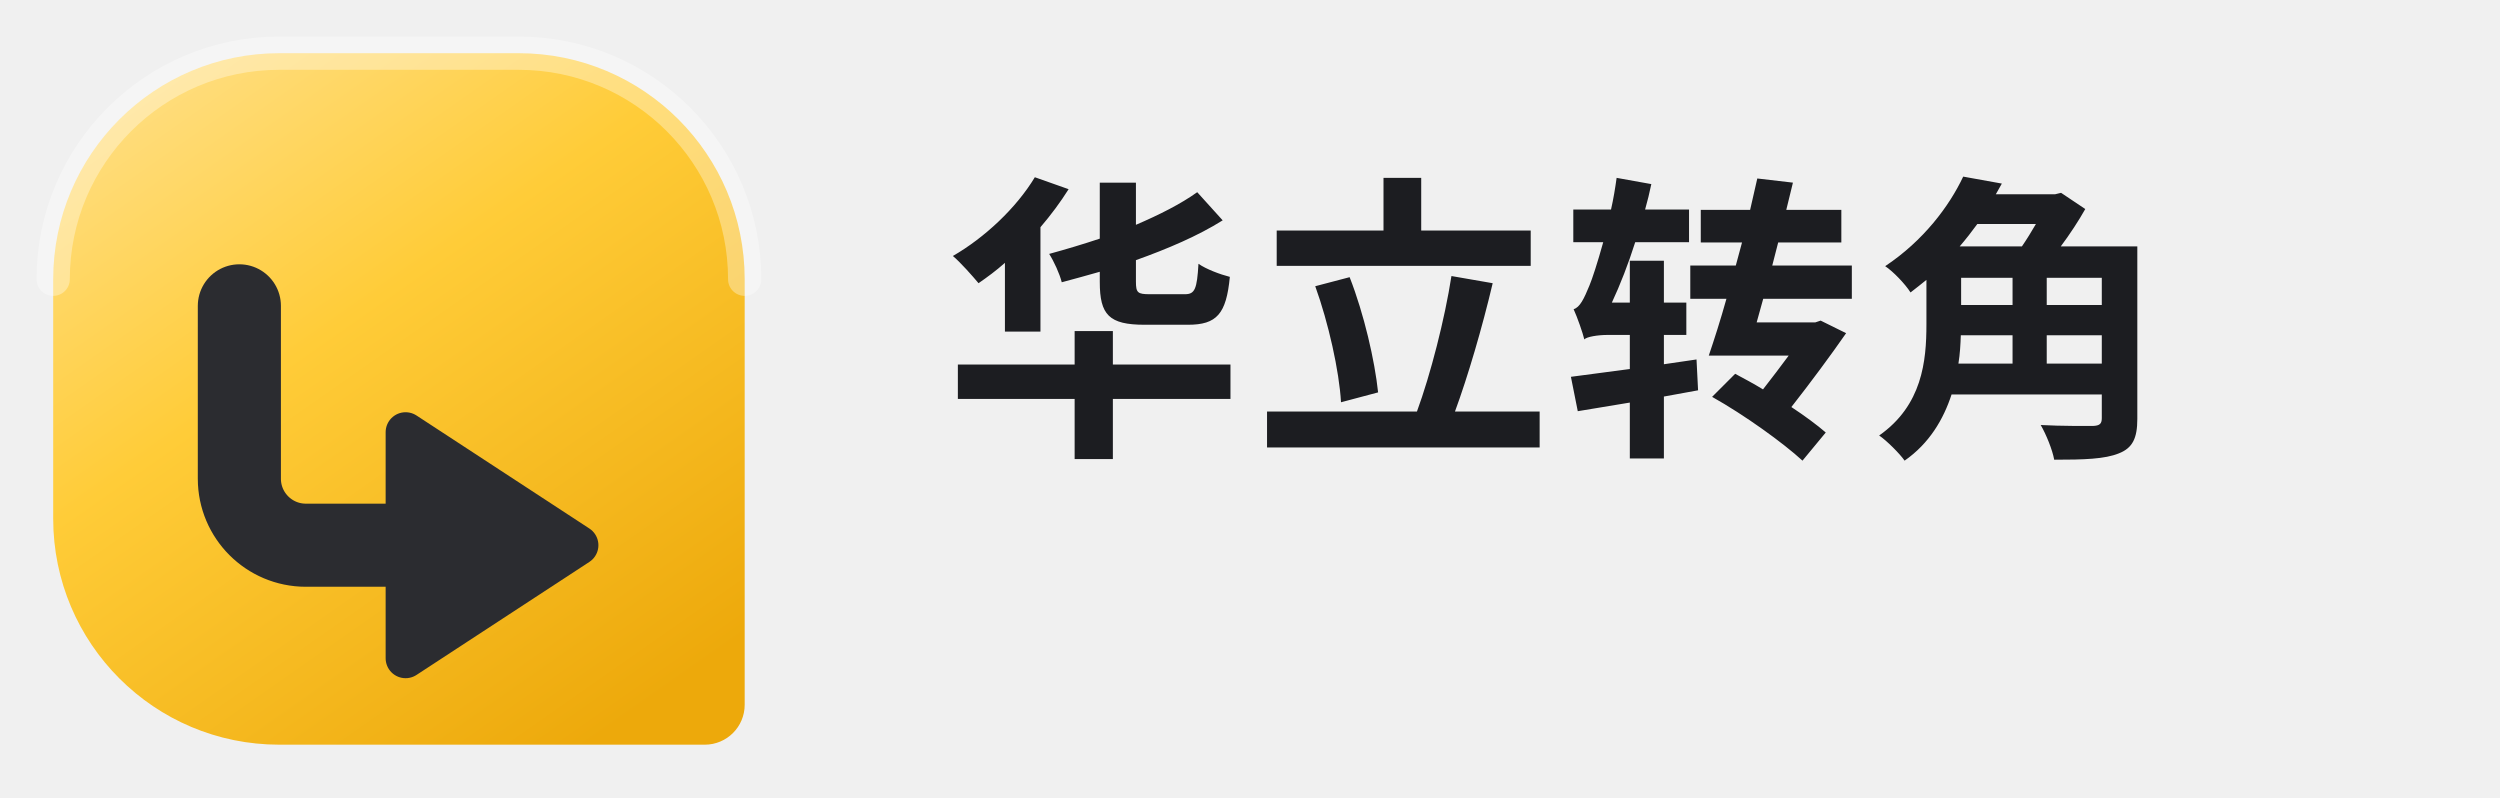
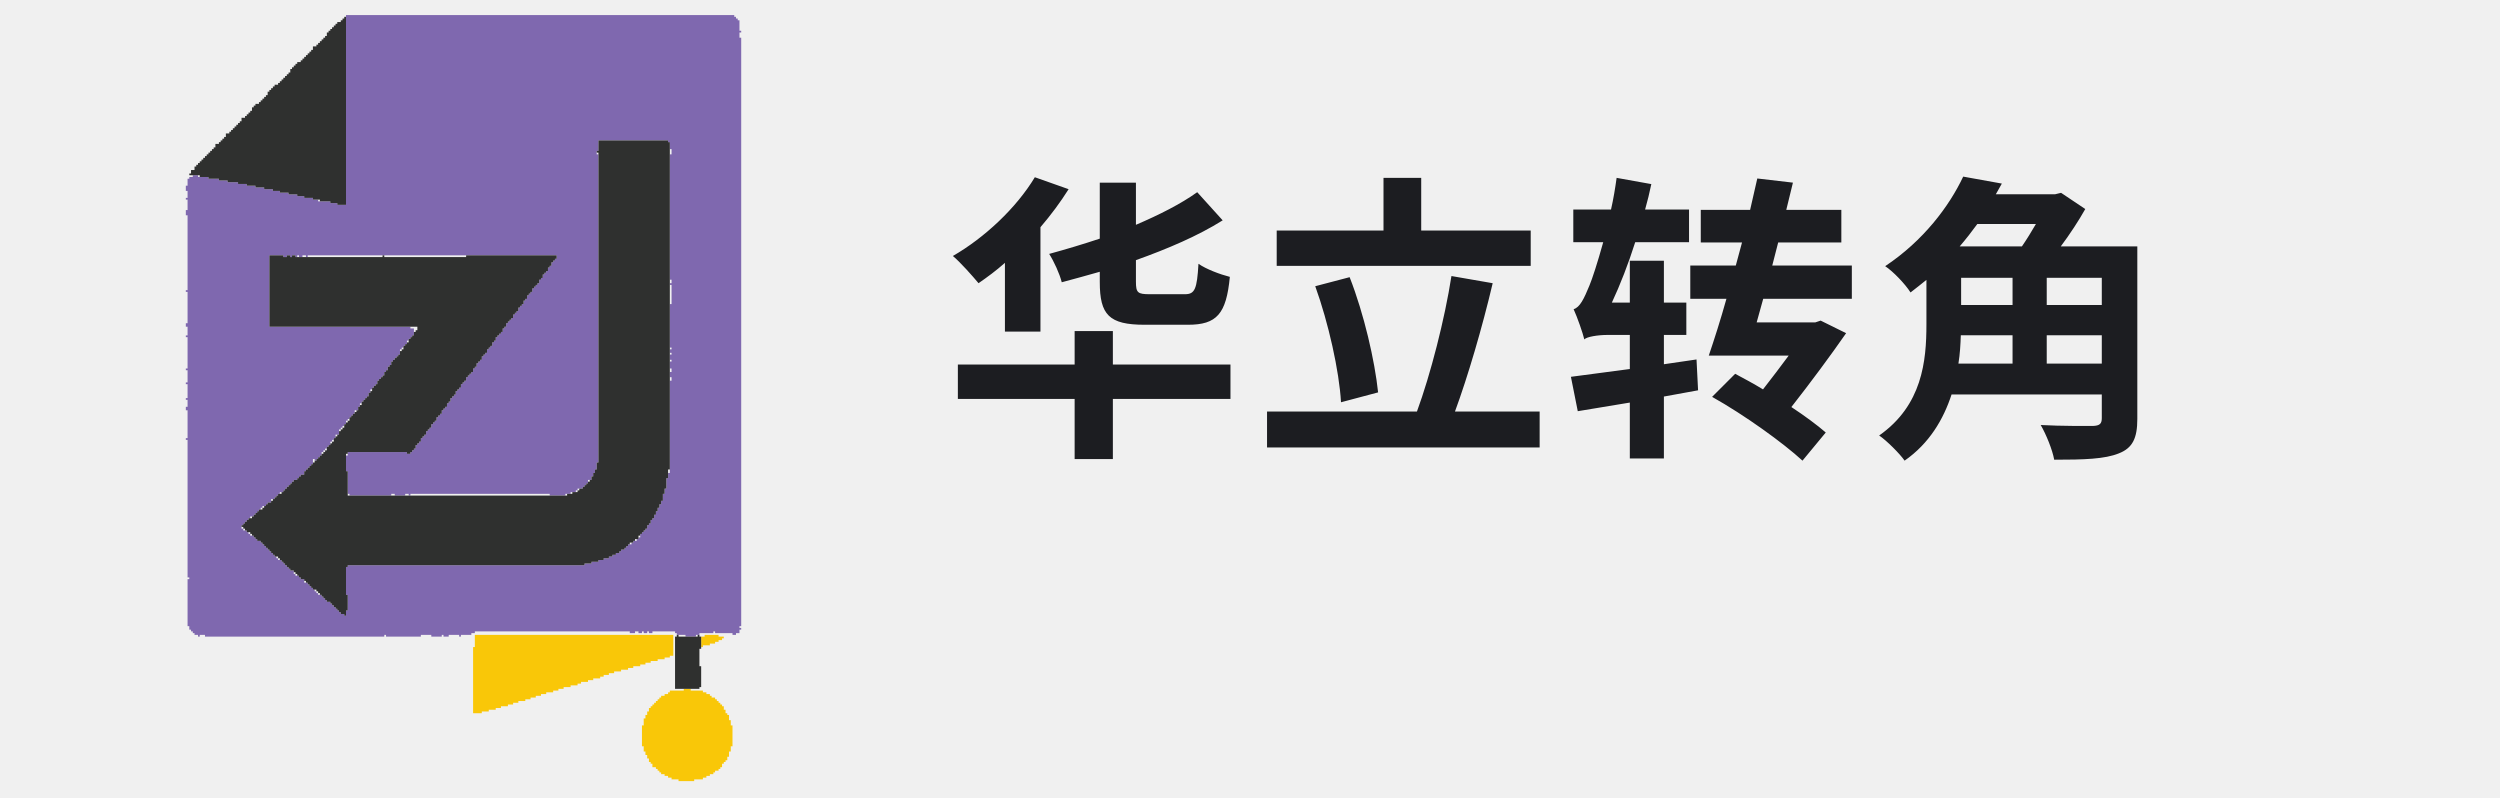
<svg xmlns="http://www.w3.org/2000/svg" viewBox="0 0 376 120" width="376" height="120" role="img" aria-label="华立转角">
-   <defs>
-     <linearGradient id="hlBadgeW" x1="0.08" y1="0" x2="0.78" y2="1">
-       <stop offset="0" stop-color="#ffe08a" />
-       <stop offset="0.42" stop-color="#ffcc38" />
-       <stop offset="1" stop-color="#eda90b" />
-     </linearGradient>
-   </defs>
-   <g>
-     <path d="M42 8H78A34 34 0 0 1 112 42V106A6 6 0 0 1 106 112H42A34 34 0 0 1 8 78V42A34 34 0 0 1 42 8Z" fill="url(#hlBadgeW)" />
-     <path d="M8 42A34 34 0 0 1 42 8H78A34 34 0 0 1 112 42" fill="none" stroke="#ffffff" stroke-opacity=".34" stroke-width="5" stroke-linecap="round" />
-     <path d="M36 46V72A10 10 0 0 0 46 82H65" fill="none" stroke="#2b2c30" stroke-width="12.5" stroke-linecap="round" stroke-linejoin="round" />
-     <path d="M61 65 87 82 61 99Z" fill="#2b2c30" stroke="#2b2c30" stroke-width="6" stroke-linejoin="round" />
+   <g transform="translate(19.83 -7.16) scale(0.26185)">
+     <path fill="#F9C708" fill-rule="evenodd" d="M197.0 392.0L197.0 399.0 196.0 399.0 196.0 437.0 201.0 437.0 201.0 436.0 205.0 436.0 205.0 435.0 209.0 435.0 209.0 434.0 212.0 434.0 212.0 433.0 216.0 433.0 216.0 432.0 219.0 432.0 219.0 431.0 222.0 431.0 222.0 430.0 226.0 430.0 226.0 429.0 229.0 429.0 229.0 428.0 232.0 428.0 232.0 427.0 235.0 427.0 235.0 426.0 238.0 426.0 238.0 425.0 242.0 425.0 242.0 424.0 245.0 424.0 245.0 423.0 248.0 423.0 248.0 422.0 252.0 422.0 252.0 421.0 256.0 421.0 256.0 420.0 258.0 420.0 258.0 419.0 262.0 419.0 262.0 418.0 265.0 418.0 265.0 417.0 269.0 417.0 269.0 416.0 271.0 416.0 271.0 415.0 274.0 415.0 274.0 414.0 277.0 414.0 277.0 413.0 281.0 413.0 281.0 412.0 285.0 412.0 285.0 411.0 288.0 411.0 288.0 410.0 292.0 410.0 292.0 409.0 295.0 409.0 295.0 408.0 298.0 408.0 298.0 407.0 302.0 407.0 302.0 406.0 306.0 406.0 306.0 405.0 309.0 405.0 309.0 404.0 311.0 404.0 311.0 392.0ZM329.0 392.0L329.0 393.0 327.0 393.0 327.0 399.0 328.0 399.0 328.0 398.0 332.0 398.0 332.0 397.0 335.0 397.0 335.0 396.0 337.0 396.0 337.0 395.0 339.0 395.0 339.0 394.0 340.0 394.0 340.0 393.0 337.0 393.0 337.0 392.0ZM317.0 423.0L317.0 424.0 309.0 424.0 309.0 425.0 308.0 425.0 308.0 426.0 306.0 426.0 306.0 427.0 304.0 427.0 304.0 428.0 303.0 428.0 303.0 429.0 302.0 429.0 302.0 430.0 301.0 430.0 301.0 431.0 300.0 431.0 300.0 432.0 299.0 432.0 299.0 433.0 298.0 433.0 298.0 434.0 297.0 434.0 297.0 436.0 296.0 436.0 296.0 438.0 295.0 438.0 295.0 440.0 294.0 440.0 294.0 444.0 293.0 444.0 293.0 456.0 294.0 456.0 294.0 459.0 295.0 459.0 295.0 461.0 296.0 461.0 296.0 463.0 297.0 463.0 297.0 465.0 298.0 465.0 298.0 466.0 299.0 466.0 299.0 468.0 301.0 468.0 301.0 469.0 302.0 469.0 302.0 470.0 303.0 470.0 303.0 471.0 304.0 471.0 304.0 472.0 306.0 472.0 306.0 473.0 308.0 473.0 308.0 474.0 310.0 474.0 310.0 475.0 314.0 475.0 314.0 476.0 323.0 476.0 323.0 475.0 328.0 475.0 328.0 474.0 330.0 474.0 330.0 473.0 332.0 473.0 332.0 472.0 334.0 472.0 334.0 471.0 335.0 471.0 335.0 470.0 337.0 470.0 337.0 469.0 338.0 469.0 338.0 468.0 339.0 468.0 339.0 466.0 340.0 466.0 340.0 465.0 341.0 465.0 341.0 464.0 342.0 464.0 342.0 462.0 343.0 462.0 343.0 459.0 344.0 459.0 344.0 456.0 345.0 456.0 345.0 444.0 344.0 444.0 344.0 441.0 343.0 441.0 343.0 438.0 342.0 438.0 342.0 437.0 341.0 437.0 341.0 435.0 340.0 435.0 340.0 433.0 339.0 433.0 339.0 432.0 338.0 432.0 338.0 431.0 337.0 431.0 337.0 430.0 336.0 430.0 336.0 429.0 335.0 429.0 335.0 428.0 333.0 428.0 333.0 427.0 332.0 427.0 332.0 426.0 330.0 426.0 330.0 425.0 328.0 425.0 328.0 424.0 321.0 424.0 321.0 423.0Z" />
+     <path fill="#7F68AF" fill-rule="evenodd" d="M123.0 36.0L123.0 145.0 118.0 145.0 118.0 144.0 114.0 144.0 114.0 143.0 107.0 143.0 107.0 142.0 104.0 142.0 104.0 141.0 99.0 141.0 99.0 140.0 95.0 140.0 95.0 139.0 90.0 139.0 90.0 138.0 85.0 138.0 85.0 137.0 81.0 137.0 81.0 136.0 76.0 136.0 76.0 135.0 71.0 135.0 71.0 134.0 66.0 134.0 66.0 133.0 61.0 133.0 61.0 132.0 55.0 132.0 55.0 131.0 50.0 131.0 50.0 130.0 44.0 130.0 44.0 129.0 38.0 129.0 38.0 128.0 35.0 128.0 35.0 129.0 33.0 129.0 33.0 130.0 32.0 130.0 32.0 134.0 31.0 134.0 31.0 137.0 32.0 137.0 32.0 141.0 31.0 141.0 31.0 142.0 32.0 142.0 32.0 148.0 31.0 148.0 31.0 151.0 32.0 151.0 32.0 194.0 31.0 194.0 31.0 195.0 32.0 195.0 32.0 213.0 31.0 213.0 31.0 215.0 32.0 215.0 32.0 220.0 31.0 220.0 31.0 221.0 32.0 221.0 32.0 239.0 31.0 239.0 31.0 240.0 32.0 240.0 32.0 247.0 31.0 247.0 31.0 248.0 32.0 248.0 32.0 256.0 31.0 256.0 31.0 257.0 32.0 257.0 32.0 261.0 31.0 261.0 31.0 263.0 32.0 263.0 32.0 279.0 31.0 279.0 31.0 280.0 32.0 280.0 32.0 359.0 33.0 359.0 33.0 360.0 32.0 360.0 32.0 387.0 33.0 387.0 33.0 389.0 34.0 389.0 34.0 390.0 35.0 390.0 35.0 391.0 36.0 391.0 36.0 392.0 38.0 392.0 38.0 393.0 39.0 393.0 39.0 392.0 42.0 392.0 42.0 393.0 145.0 393.0 145.0 392.0 146.0 392.0 146.0 393.0 166.0 393.0 166.0 392.0 172.0 392.0 172.0 393.0 178.0 393.0 178.0 392.0 179.0 392.0 179.0 393.0 182.0 393.0 182.0 392.0 188.0 392.0 188.0 393.0 189.0 393.0 189.0 392.0 195.0 392.0 195.0 391.0 197.0 391.0 197.0 390.0 286.0 390.0 286.0 391.0 289.0 391.0 289.0 390.0 291.0 390.0 291.0 391.0 293.0 391.0 293.0 390.0 294.0 390.0 294.0 391.0 296.0 391.0 296.0 390.0 297.0 390.0 297.0 391.0 299.0 391.0 299.0 390.0 312.0 390.0 312.0 391.0 313.0 391.0 313.0 392.0 318.0 392.0 318.0 393.0 324.0 393.0 324.0 392.0 326.0 392.0 326.0 391.0 334.0 391.0 334.0 390.0 335.0 390.0 335.0 391.0 345.0 391.0 345.0 392.0 347.0 392.0 347.0 391.0 349.0 391.0 349.0 389.0 350.0 389.0 350.0 388.0 349.0 388.0 349.0 387.0 350.0 387.0 350.0 49.0 349.0 49.0 349.0 46.0 350.0 46.0 350.0 45.0 349.0 45.0 349.0 39.0 348.0 39.0 348.0 38.0 347.0 38.0 347.0 37.0 346.0 37.0 346.0 36.0ZM268.0 108.0L308.0 108.0 308.0 109.0 309.0 109.0 309.0 113.0 310.0 113.0 310.0 116.0 309.0 116.0 309.0 188.0 310.0 188.0 310.0 190.0 309.0 190.0 309.0 191.0 310.0 191.0 310.0 202.0 309.0 202.0 309.0 227.0 310.0 227.0 310.0 228.0 309.0 228.0 309.0 230.0 310.0 230.0 310.0 231.0 309.0 231.0 309.0 234.0 310.0 234.0 310.0 235.0 309.0 235.0 309.0 239.0 310.0 239.0 310.0 241.0 309.0 241.0 309.0 244.0 310.0 244.0 310.0 246.0 309.0 246.0 309.0 299.0 308.0 299.0 308.0 302.0 307.0 302.0 307.0 308.0 306.0 308.0 306.0 311.0 305.0 311.0 305.0 315.0 304.0 315.0 304.0 317.0 303.0 317.0 303.0 319.0 302.0 319.0 302.0 321.0 301.0 321.0 301.0 323.0 300.0 323.0 300.0 325.0 299.0 325.0 299.0 326.0 298.0 326.0 298.0 328.0 297.0 328.0 297.0 329.0 296.0 329.0 296.0 331.0 295.0 331.0 295.0 332.0 294.0 332.0 294.0 333.0 293.0 333.0 293.0 334.0 292.0 334.0 292.0 336.0 291.0 336.0 291.0 337.0 290.0 337.0 290.0 338.0 288.0 338.0 288.0 339.0 287.0 339.0 287.0 340.0 285.0 340.0 285.0 341.0 284.0 341.0 284.0 342.0 283.0 342.0 283.0 343.0 281.0 343.0 281.0 344.0 280.0 344.0 280.0 345.0 278.0 345.0 278.0 346.0 276.0 346.0 276.0 347.0 274.0 347.0 274.0 348.0 271.0 348.0 271.0 349.0 268.0 349.0 268.0 350.0 264.0 350.0 264.0 351.0 260.0 351.0 260.0 352.0 124.0 352.0 124.0 353.0 123.0 353.0 123.0 369.0 124.0 369.0 124.0 378.0 123.0 378.0 123.0 381.0 122.0 381.0 122.0 380.0 120.0 380.0 120.0 379.0 119.0 379.0 119.0 378.0 118.0 378.0 118.0 377.0 117.0 377.0 117.0 376.0 116.0 376.0 116.0 375.0 115.0 375.0 115.0 374.0 114.0 374.0 114.0 373.0 112.0 373.0 112.0 372.0 111.0 372.0 111.0 371.0 110.0 371.0 110.0 370.0 109.0 370.0 109.0 369.0 107.0 369.0 107.0 368.0 106.0 368.0 106.0 367.0 105.0 367.0 105.0 366.0 104.0 366.0 104.0 365.0 103.0 365.0 103.0 364.0 102.0 364.0 102.0 363.0 101.0 363.0 101.0 362.0 99.0 362.0 99.0 360.0 97.0 360.0 97.0 359.0 96.0 359.0 96.0 358.0 94.0 358.0 94.0 357.0 93.0 357.0 93.0 355.0 91.0 355.0 91.0 354.0 90.0 354.0 90.0 353.0 89.0 353.0 89.0 352.0 88.0 352.0 88.0 351.0 87.0 351.0 87.0 350.0 86.0 350.0 86.0 349.0 84.0 349.0 84.0 348.0 83.0 348.0 83.0 347.0 82.0 347.0 82.0 346.0 81.0 346.0 81.0 345.0 80.0 345.0 80.0 344.0 79.0 344.0 79.0 343.0 78.0 343.0 78.0 342.0 77.0 342.0 77.0 341.0 76.0 341.0 76.0 340.0 75.0 340.0 75.0 339.0 74.0 339.0 74.0 338.0 72.0 338.0 72.0 337.0 71.0 337.0 71.0 336.0 70.0 336.0 70.0 335.0 68.0 335.0 68.0 334.0 67.0 334.0 67.0 333.0 66.0 333.0 66.0 332.0 64.0 332.0 64.0 331.0 63.0 331.0 63.0 329.0 64.0 329.0 64.0 328.0 65.0 328.0 65.0 327.0 66.0 327.0 66.0 326.0 67.0 326.0 67.0 325.0 68.0 325.0 68.0 324.0 70.0 324.0 70.0 323.0 71.0 323.0 71.0 322.0 72.0 322.0 72.0 321.0 73.0 321.0 73.0 320.0 74.0 320.0 74.0 319.0 75.0 319.0 75.0 318.0 77.0 318.0 77.0 317.0 78.0 317.0 78.0 316.0 80.0 316.0 80.0 314.0 82.0 314.0 82.0 313.0 83.0 313.0 83.0 312.0 84.0 312.0 84.0 311.0 85.0 311.0 85.0 310.0 87.0 310.0 87.0 309.0 88.0 309.0 88.0 308.0 89.0 308.0 89.0 307.0 90.0 307.0 90.0 306.0 91.0 306.0 91.0 305.0 92.0 305.0 92.0 304.0 93.0 304.0 93.0 303.0 95.0 303.0 95.0 302.0 96.0 302.0 96.0 301.0 97.0 301.0 97.0 300.0 99.0 300.0 99.0 298.0 100.0 298.0 100.0 297.0 101.0 297.0 101.0 296.0 102.0 296.0 102.0 295.0 103.0 295.0 103.0 294.0 104.0 294.0 104.0 291.0 105.0 291.0 105.0 292.0 106.0 292.0 106.0 291.0 107.0 291.0 107.0 290.0 108.0 290.0 108.0 289.0 109.0 289.0 109.0 287.0 110.0 287.0 110.0 286.0 111.0 286.0 111.0 285.0 112.0 285.0 112.0 284.0 113.0 284.0 113.0 283.0 114.0 283.0 114.0 281.0 115.0 281.0 115.0 280.0 116.0 280.0 116.0 279.0 117.0 279.0 117.0 277.0 119.0 277.0 119.0 274.0 120.0 274.0 120.0 273.0 121.0 273.0 121.0 272.0 122.0 272.0 122.0 271.0 123.0 271.0 123.0 269.0 124.0 269.0 124.0 268.0 125.0 268.0 125.0 267.0 126.0 267.0 126.0 266.0 127.0 266.0 127.0 265.0 128.0 265.0 128.0 263.0 130.0 263.0 130.0 261.0 131.0 261.0 131.0 259.0 132.0 259.0 132.0 258.0 133.0 258.0 133.0 257.0 134.0 257.0 134.0 256.0 135.0 256.0 135.0 255.0 136.0 255.0 136.0 253.0 137.0 253.0 137.0 251.0 138.0 251.0 138.0 250.0 139.0 250.0 139.0 249.0 140.0 249.0 140.0 248.0 141.0 248.0 141.0 246.0 142.0 246.0 142.0 245.0 143.0 245.0 143.0 244.0 144.0 244.0 144.0 243.0 145.0 243.0 145.0 241.0 146.0 241.0 146.0 240.0 147.0 240.0 147.0 238.0 148.0 238.0 148.0 237.0 149.0 237.0 149.0 235.0 150.0 235.0 150.0 234.0 151.0 234.0 151.0 233.0 152.0 233.0 152.0 232.0 153.0 232.0 153.0 231.0 154.0 231.0 154.0 228.0 155.0 228.0 155.0 227.0 156.0 227.0 156.0 226.0 157.0 226.0 157.0 225.0 158.0 225.0 158.0 223.0 159.0 223.0 159.0 222.0 160.0 222.0 160.0 221.0 161.0 221.0 161.0 220.0 162.0 220.0 162.0 216.0 160.0 216.0 160.0 215.0 79.0 215.0 79.0 174.0 87.0 174.0 87.0 175.0 89.0 175.0 89.0 174.0 91.0 174.0 91.0 175.0 92.0 175.0 92.0 174.0 94.0 174.0 94.0 175.0 95.0 175.0 95.0 174.0 96.0 174.0 96.0 175.0 98.0 175.0 98.0 174.0 100.0 174.0 100.0 175.0 101.0 175.0 101.0 174.0 244.0 174.0 244.0 176.0 243.0 176.0 243.0 177.0 242.0 177.0 242.0 178.0 241.0 178.0 241.0 180.0 240.0 180.0 240.0 181.0 239.0 181.0 239.0 183.0 238.0 183.0 238.0 184.0 237.0 184.0 237.0 185.0 236.0 185.0 236.0 187.0 235.0 187.0 235.0 188.0 234.0 188.0 234.0 190.0 233.0 190.0 233.0 191.0 232.0 191.0 232.0 192.0 231.0 192.0 231.0 193.0 230.0 193.0 230.0 195.0 229.0 195.0 229.0 196.0 228.0 196.0 228.0 197.0 227.0 197.0 227.0 199.0 226.0 199.0 226.0 200.0 225.0 200.0 225.0 202.0 224.0 202.0 224.0 203.0 223.0 203.0 223.0 204.0 222.0 204.0 222.0 206.0 221.0 206.0 221.0 207.0 220.0 207.0 220.0 208.0 219.0 208.0 219.0 210.0 218.0 210.0 218.0 211.0 217.0 211.0 217.0 212.0 216.0 212.0 216.0 213.0 215.0 213.0 215.0 215.0 214.0 215.0 214.0 216.0 213.0 216.0 213.0 218.0 212.0 218.0 212.0 219.0 211.0 219.0 211.0 220.0 210.0 220.0 210.0 221.0 209.0 221.0 209.0 223.0 208.0 223.0 208.0 224.0 207.0 224.0 207.0 226.0 206.0 226.0 206.0 227.0 205.0 227.0 205.0 228.0 204.0 228.0 204.0 230.0 203.0 230.0 203.0 231.0 202.0 231.0 202.0 232.0 201.0 232.0 201.0 234.0 200.0 234.0 200.0 235.0 199.0 235.0 199.0 236.0 198.0 236.0 198.0 238.0 197.0 238.0 197.0 239.0 196.0 239.0 196.0 241.0 195.0 241.0 195.0 242.0 194.0 242.0 194.0 243.0 193.0 243.0 193.0 244.0 192.0 244.0 192.0 246.0 191.0 246.0 191.0 247.0 190.0 247.0 190.0 248.0 189.0 248.0 189.0 250.0 188.0 250.0 188.0 251.0 187.0 251.0 187.0 252.0 186.0 252.0 186.0 254.0 185.0 254.0 185.0 255.0 184.0 255.0 184.0 256.0 183.0 256.0 183.0 258.0 182.0 258.0 182.0 259.0 181.0 259.0 181.0 261.0 180.0 261.0 180.0 262.0 179.0 262.0 179.0 263.0 178.0 263.0 178.0 265.0 177.0 265.0 177.0 266.0 176.0 266.0 176.0 267.0 175.0 267.0 175.0 269.0 174.0 269.0 174.0 270.0 173.0 270.0 173.0 271.0 172.0 271.0 172.0 273.0 171.0 273.0 171.0 274.0 170.0 274.0 170.0 275.0 169.0 275.0 169.0 277.0 168.0 277.0 168.0 278.0 167.0 278.0 167.0 279.0 166.0 279.0 166.0 281.0 165.0 281.0 165.0 282.0 164.0 282.0 164.0 283.0 163.0 283.0 163.0 285.0 162.0 285.0 162.0 286.0 161.0 286.0 161.0 287.0 160.0 287.0 160.0 288.0 158.0 288.0 158.0 287.0 124.0 287.0 124.0 289.0 123.0 289.0 123.0 298.0 124.0 298.0 124.0 311.0 125.0 311.0 125.0 312.0 149.0 312.0 149.0 311.0 151.0 311.0 151.0 312.0 157.0 312.0 157.0 311.0 159.0 311.0 159.0 312.0 160.0 312.0 160.0 311.0 240.0 311.0 240.0 312.0 249.0 312.0 249.0 311.0 252.0 311.0 252.0 310.0 255.0 310.0 255.0 309.0 256.0 309.0 256.0 308.0 259.0 308.0 259.0 307.0 260.0 307.0 260.0 306.0 261.0 306.0 261.0 305.0 262.0 305.0 262.0 303.0 264.0 303.0 264.0 301.0 265.0 301.0 265.0 299.0 266.0 299.0 266.0 297.0 267.0 297.0 267.0 293.0 268.0 293.0 268.0 116.0 267.0 116.0 267.0 114.0 268.0 114.0Z" />
+     <path fill="#2F302F" fill-rule="evenodd" d="M122.0 37.0L122.0 38.0 121.0 38.0 121.0 39.0 120.0 39.0 120.0 40.0 118.0 40.0 118.0 41.0 117.0 41.0 117.0 42.0 116.0 42.0 116.0 43.0 115.0 43.0 115.0 44.0 114.0 44.0 114.0 45.0 113.0 45.0 113.0 46.0 112.0 46.0 112.0 48.0 111.0 48.0 111.0 49.0 110.0 49.0 110.0 50.0 109.0 50.0 109.0 51.0 108.0 51.0 108.0 52.0 107.0 52.0 107.0 53.0 106.0 53.0 106.0 54.0 104.0 54.0 104.0 56.0 103.0 56.0 103.0 57.0 102.0 57.0 102.0 58.0 101.0 58.0 101.0 59.0 100.0 59.0 100.0 60.0 99.0 60.0 99.0 61.0 98.0 61.0 98.0 62.0 97.0 62.0 97.0 63.0 95.0 63.0 95.0 64.0 94.0 64.0 94.0 65.0 93.0 65.0 93.0 66.0 92.0 66.0 92.0 67.0 91.0 67.0 91.0 69.0 90.0 69.0 90.0 70.0 89.0 70.0 89.0 71.0 88.0 71.0 88.0 72.0 87.0 72.0 87.0 73.0 86.0 73.0 86.0 74.0 85.0 74.0 85.0 75.0 84.0 75.0 84.0 76.0 82.0 76.0 82.0 77.0 81.0 77.0 81.0 78.0 80.0 78.0 80.0 79.0 79.0 79.0 79.0 80.0 78.0 80.0 78.0 82.0 77.0 82.0 77.0 83.0 76.0 83.0 76.0 84.0 75.0 84.0 75.0 85.0 74.0 85.0 74.0 86.0 73.0 86.0 73.0 87.0 71.0 87.0 71.0 88.0 70.0 88.0 70.0 89.0 69.0 89.0 69.0 91.0 68.0 91.0 68.0 92.0 67.0 92.0 67.0 93.0 66.0 93.0 66.0 94.0 65.0 94.0 65.0 95.0 63.0 95.0 63.0 97.0 62.0 97.0 62.0 98.0 61.0 98.0 61.0 99.0 60.0 99.0 60.0 100.0 59.0 100.0 59.0 101.0 58.0 101.0 58.0 102.0 57.0 102.0 57.0 103.0 56.0 103.0 56.0 104.0 54.0 104.0 54.0 106.0 53.0 106.0 53.0 107.0 52.0 107.0 52.0 108.0 51.0 108.0 51.0 109.0 50.0 109.0 50.0 110.0 48.0 110.0 48.0 112.0 47.0 112.0 47.0 113.0 46.0 113.0 46.0 114.0 45.0 114.0 45.0 115.0 44.0 115.0 44.0 116.0 43.0 116.0 43.0 117.0 42.0 117.0 42.0 118.0 41.0 118.0 41.0 119.0 40.0 119.0 40.0 120.0 39.0 120.0 39.0 121.0 38.0 121.0 38.0 122.0 37.0 122.0 37.0 123.0 36.0 123.0 36.0 125.0 34.0 125.0 34.0 127.0 33.0 127.0 33.0 128.0 39.0 128.0 39.0 129.0 44.0 129.0 44.0 130.0 50.0 130.0 50.0 131.0 55.0 131.0 55.0 132.0 61.0 132.0 61.0 133.0 66.0 133.0 66.0 134.0 71.0 134.0 71.0 135.0 76.0 135.0 76.0 136.0 81.0 136.0 81.0 137.0 85.0 137.0 85.0 138.0 90.0 138.0 90.0 139.0 95.0 139.0 95.0 140.0 99.0 140.0 99.0 141.0 104.0 141.0 104.0 142.0 108.0 142.0 108.0 143.0 114.0 143.0 114.0 144.0 118.0 144.0 118.0 145.0 123.0 145.0 123.0 37.0ZM268.0 108.0L268.0 114.0 267.0 114.0 267.0 115.0 268.0 115.0 268.0 293.0 267.0 293.0 267.0 297.0 266.0 297.0 266.0 299.0 265.0 299.0 265.0 301.0 264.0 301.0 264.0 303.0 263.0 303.0 263.0 304.0 262.0 304.0 262.0 305.0 261.0 305.0 261.0 306.0 260.0 306.0 260.0 307.0 259.0 307.0 259.0 308.0 257.0 308.0 257.0 309.0 256.0 309.0 256.0 310.0 253.0 310.0 253.0 311.0 250.0 311.0 250.0 312.0 124.0 312.0 124.0 298.0 123.0 298.0 123.0 288.0 124.0 288.0 124.0 287.0 158.0 287.0 158.0 288.0 160.0 288.0 160.0 287.0 161.0 287.0 161.0 286.0 162.0 286.0 162.0 285.0 163.0 285.0 163.0 283.0 164.0 283.0 164.0 282.0 165.0 282.0 165.0 281.0 166.0 281.0 166.0 279.0 167.0 279.0 167.0 278.0 168.0 278.0 168.0 277.0 169.0 277.0 169.0 275.0 170.0 275.0 170.0 274.0 171.0 274.0 171.0 273.0 172.0 273.0 172.0 271.0 173.0 271.0 173.0 270.0 174.0 270.0 174.0 269.0 175.0 269.0 175.0 267.0 176.0 267.0 176.0 266.0 177.0 266.0 177.0 265.0 178.0 265.0 178.0 263.0 179.0 263.0 179.0 262.0 180.0 262.0 180.0 261.0 181.0 261.0 181.0 259.0 182.0 259.0 182.0 258.0 183.0 258.0 183.0 256.0 184.0 256.0 184.0 255.0 185.0 255.0 185.0 254.0 186.0 254.0 186.0 252.0 187.0 252.0 187.0 251.0 188.0 251.0 188.0 250.0 189.0 250.0 189.0 248.0 190.0 248.0 190.0 247.0 191.0 247.0 191.0 246.0 192.0 246.0 192.0 244.0 193.0 244.0 193.0 243.0 194.0 243.0 194.0 242.0 195.0 242.0 195.0 241.0 196.0 241.0 196.0 239.0 197.0 239.0 197.0 238.0 198.0 238.0 198.0 236.0 199.0 236.0 199.0 235.0 200.0 235.0 200.0 234.0 201.0 234.0 201.0 232.0 202.0 232.0 202.0 231.0 203.0 231.0 203.0 230.0 204.0 230.0 204.0 228.0 205.0 228.0 205.0 227.0 206.0 227.0 206.0 226.0 207.0 226.0 207.0 224.0 208.0 224.0 208.0 223.0 209.0 223.0 209.0 221.0 210.0 221.0 210.0 220.0 211.0 220.0 211.0 219.0 212.0 219.0 212.0 218.0 213.0 218.0 213.0 216.0 214.0 216.0 214.0 215.0 215.0 215.0 215.0 213.0 216.0 213.0 216.0 212.0 217.0 212.0 217.0 211.0 218.0 211.0 218.0 210.0 219.0 210.0 219.0 208.0 220.0 208.0 220.0 207.0 221.0 207.0 221.0 206.0 222.0 206.0 222.0 204.0 223.0 204.0 223.0 203.0 224.0 203.0 224.0 202.0 225.0 202.0 225.0 200.0 226.0 200.0 226.0 199.0 227.0 199.0 227.0 197.0 228.0 197.0 228.0 196.0 229.0 196.0 229.0 195.0 230.0 195.0 230.0 193.0 231.0 193.0 231.0 192.0 232.0 192.0 232.0 191.0 233.0 191.0 233.0 190.0 234.0 190.0 234.0 188.0 235.0 188.0 235.0 187.0 236.0 187.0 236.0 185.0 237.0 185.0 237.0 184.0 238.0 184.0 238.0 183.0 239.0 183.0 239.0 181.0 240.0 181.0 240.0 180.0 241.0 180.0 241.0 178.0 242.0 178.0 242.0 177.0 243.0 177.0 243.0 176.0 244.0 176.0 244.0 174.0 192.0 174.0 192.0 175.0 145.0 175.0 145.0 174.0 144.0 174.0 144.0 175.0 94.0 175.0 94.0 174.0 92.0 174.0 92.0 175.0 91.0 175.0 91.0 174.0 89.0 174.0 89.0 175.0 87.0 175.0 87.0 174.0 79.0 174.0 79.0 215.0 164.0 215.0 164.0 217.0 163.0 217.0 163.0 218.0 162.0 218.0 162.0 220.0 161.0 220.0 161.0 221.0 160.0 221.0 160.0 222.0 159.0 222.0 159.0 224.0 158.0 224.0 158.0 225.0 157.0 225.0 157.0 226.0 156.0 226.0 156.0 228.0 155.0 228.0 155.0 229.0 154.0 229.0 154.0 231.0 153.0 231.0 153.0 232.0 152.0 232.0 152.0 233.0 151.0 233.0 151.0 234.0 150.0 234.0 150.0 235.0 149.0 235.0 149.0 237.0 148.0 237.0 148.0 238.0 147.0 238.0 147.0 240.0 146.0 240.0 146.0 241.0 145.0 241.0 145.0 243.0 144.0 243.0 144.0 244.0 143.0 244.0 143.0 245.0 142.0 245.0 142.0 246.0 141.0 246.0 141.0 248.0 140.0 248.0 140.0 249.0 139.0 249.0 139.0 250.0 138.0 250.0 138.0 252.0 137.0 252.0 137.0 253.0 136.0 253.0 136.0 255.0 135.0 255.0 135.0 256.0 134.0 256.0 134.0 257.0 133.0 257.0 133.0 258.0 132.0 258.0 132.0 260.0 131.0 260.0 131.0 261.0 130.0 261.0 130.0 263.0 129.0 263.0 129.0 264.0 128.0 264.0 128.0 265.0 127.0 265.0 127.0 266.0 126.0 266.0 126.0 267.0 125.0 267.0 125.0 269.0 124.0 269.0 124.0 270.0 123.0 270.0 123.0 271.0 122.0 271.0 122.0 273.0 121.0 273.0 121.0 274.0 120.0 274.0 120.0 275.0 119.0 275.0 119.0 277.0 118.0 277.0 118.0 278.0 117.0 278.0 117.0 279.0 116.0 279.0 116.0 281.0 115.0 281.0 115.0 282.0 114.0 282.0 114.0 283.0 113.0 283.0 113.0 284.0 112.0 284.0 112.0 286.0 111.0 286.0 111.0 287.0 110.0 287.0 110.0 288.0 109.0 288.0 109.0 289.0 108.0 289.0 108.0 290.0 107.0 290.0 107.0 291.0 106.0 291.0 106.0 292.0 105.0 292.0 105.0 293.0 104.0 293.0 104.0 294.0 103.0 294.0 103.0 295.0 102.0 295.0 102.0 296.0 101.0 296.0 101.0 297.0 100.0 297.0 100.0 298.0 99.0 298.0 99.0 300.0 97.0 300.0 97.0 301.0 96.0 301.0 96.0 302.0 95.0 302.0 95.0 303.0 93.0 303.0 93.0 304.0 92.0 304.0 92.0 305.0 91.0 305.0 91.0 306.0 90.0 306.0 90.0 307.0 89.0 307.0 89.0 308.0 88.0 308.0 88.0 309.0 87.0 309.0 87.0 310.0 86.0 310.0 86.0 311.0 84.0 311.0 84.0 312.0 83.0 312.0 83.0 313.0 82.0 313.0 82.0 314.0 81.0 314.0 81.0 315.0 80.0 315.0 80.0 316.0 78.0 316.0 78.0 317.0 77.0 317.0 77.0 318.0 76.0 318.0 76.0 319.0 75.0 319.0 75.0 320.0 73.0 320.0 73.0 321.0 72.0 321.0 72.0 322.0 71.0 322.0 71.0 323.0 70.0 323.0 70.0 324.0 69.0 324.0 69.0 325.0 67.0 325.0 67.0 326.0 66.0 326.0 66.0 327.0 65.0 327.0 65.0 328.0 64.0 328.0 64.0 329.0 63.0 329.0 63.0 330.0 64.0 330.0 64.0 331.0 65.0 331.0 65.0 332.0 66.0 332.0 66.0 333.0 68.0 333.0 68.0 334.0 69.0 334.0 69.0 335.0 70.0 335.0 70.0 336.0 71.0 336.0 71.0 337.0 72.0 337.0 72.0 338.0 74.0 338.0 74.0 339.0 75.0 339.0 75.0 340.0 76.0 340.0 76.0 341.0 77.0 341.0 77.0 342.0 78.0 342.0 78.0 343.0 79.0 343.0 79.0 344.0 80.0 344.0 80.0 345.0 81.0 345.0 81.0 346.0 82.0 346.0 82.0 347.0 84.0 347.0 84.0 348.0 85.0 348.0 85.0 349.0 86.0 349.0 86.0 350.0 87.0 350.0 87.0 351.0 88.0 351.0 88.0 352.0 89.0 352.0 89.0 353.0 90.0 353.0 90.0 354.0 91.0 354.0 91.0 355.0 93.0 355.0 93.0 356.0 94.0 356.0 94.0 357.0 95.0 357.0 95.0 358.0 96.0 358.0 96.0 359.0 97.0 359.0 97.0 360.0 99.0 360.0 99.0 361.0 100.0 361.0 100.0 362.0 101.0 362.0 101.0 363.0 102.0 363.0 102.0 364.0 103.0 364.0 103.0 365.0 104.0 365.0 104.0 366.0 106.0 366.0 106.0 367.0 107.0 367.0 107.0 368.0 108.0 368.0 108.0 369.0 109.0 369.0 109.0 370.0 110.0 370.0 110.0 371.0 111.0 371.0 111.0 372.0 112.0 372.0 112.0 373.0 114.0 373.0 114.0 374.0 115.0 374.0 115.0 375.0 116.0 375.0 116.0 376.0 117.0 376.0 117.0 377.0 118.0 377.0 118.0 378.0 119.0 378.0 119.0 379.0 120.0 379.0 120.0 380.0 122.0 380.0 122.0 381.0 123.0 381.0 123.0 378.0 124.0 378.0 124.0 369.0 123.0 369.0 123.0 353.0 124.0 353.0 124.0 352.0 260.0 352.0 260.0 351.0 264.0 351.0 264.0 350.0 268.0 350.0 268.0 349.0 271.0 349.0 271.0 348.0 274.0 348.0 274.0 347.0 276.0 347.0 276.0 346.0 278.0 346.0 278.0 345.0 280.0 345.0 280.0 344.0 281.0 344.0 281.0 343.0 283.0 343.0 283.0 342.0 284.0 342.0 284.0 341.0 285.0 341.0 285.0 340.0 286.0 340.0 286.0 339.0 288.0 339.0 288.0 338.0 289.0 338.0 289.0 337.0 291.0 337.0 291.0 335.0 292.0 335.0 292.0 334.0 293.0 334.0 293.0 333.0 294.0 333.0 294.0 332.0 295.0 332.0 295.0 331.0 296.0 331.0 296.0 329.0 297.0 329.0 297.0 328.0 298.0 328.0 298.0 326.0 299.0 326.0 299.0 325.0 300.0 325.0 300.0 323.0 301.0 323.0 301.0 321.0 302.0 321.0 302.0 319.0 303.0 319.0 303.0 317.0 304.0 317.0 304.0 315.0 305.0 315.0 305.0 311.0 306.0 311.0 306.0 308.0 307.0 308.0 307.0 302.0 308.0 302.0 308.0 297.0 309.0 297.0 309.0 109.0 308.0 109.0 308.0 108.0ZM313.0 392.0L313.0 393.0 312.0 393.0 312.0 423.0 326.0 423.0 326.0 422.0 327.0 422.0 327.0 410.0 326.0 410.0 326.0 400.0 327.0 400.0 327.0 393.0 326.0 393.0 326.0 392.0 325.0 392.0 325.0 393.0 314.0 393.0 314.0 392.0Z" />
  </g>
  <text x="142" y="65" font-family="PingFang SC, Hiragino Sans GB, Microsoft YaHei, system-ui, sans-serif" font-size="45" font-weight="800" letter-spacing="1.5" fill="#1c1d21">华立转角</text>
</svg>
